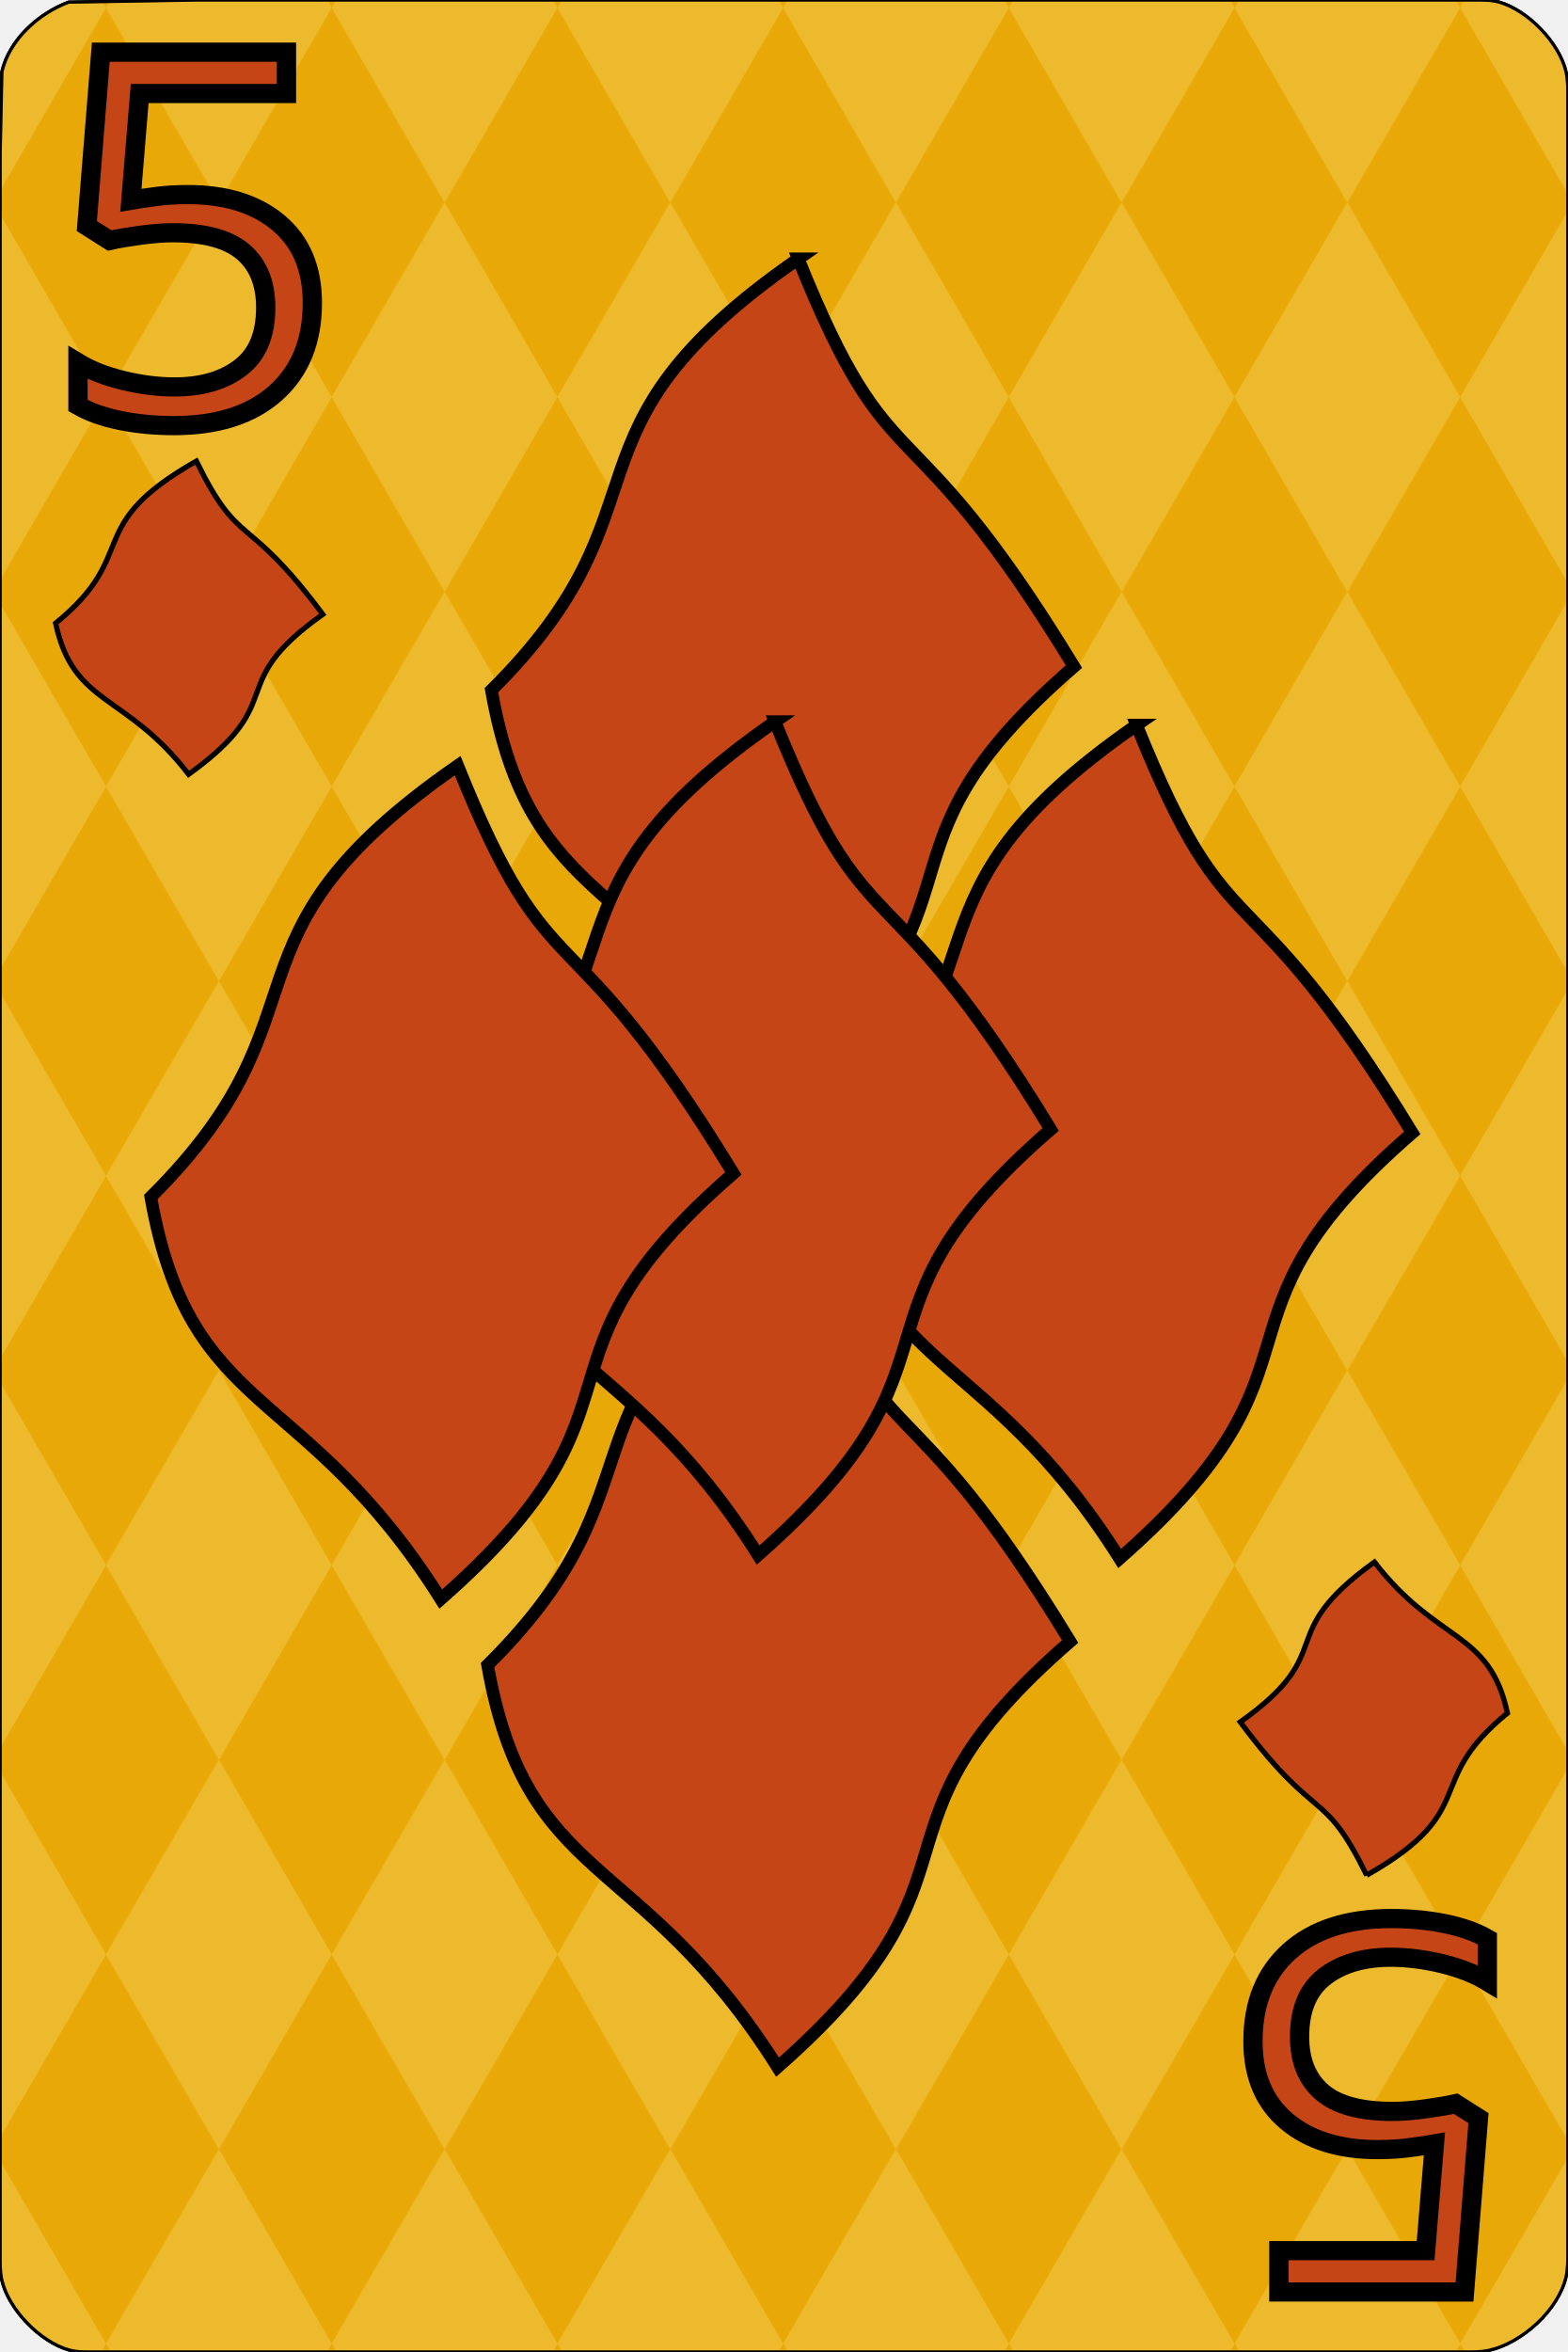
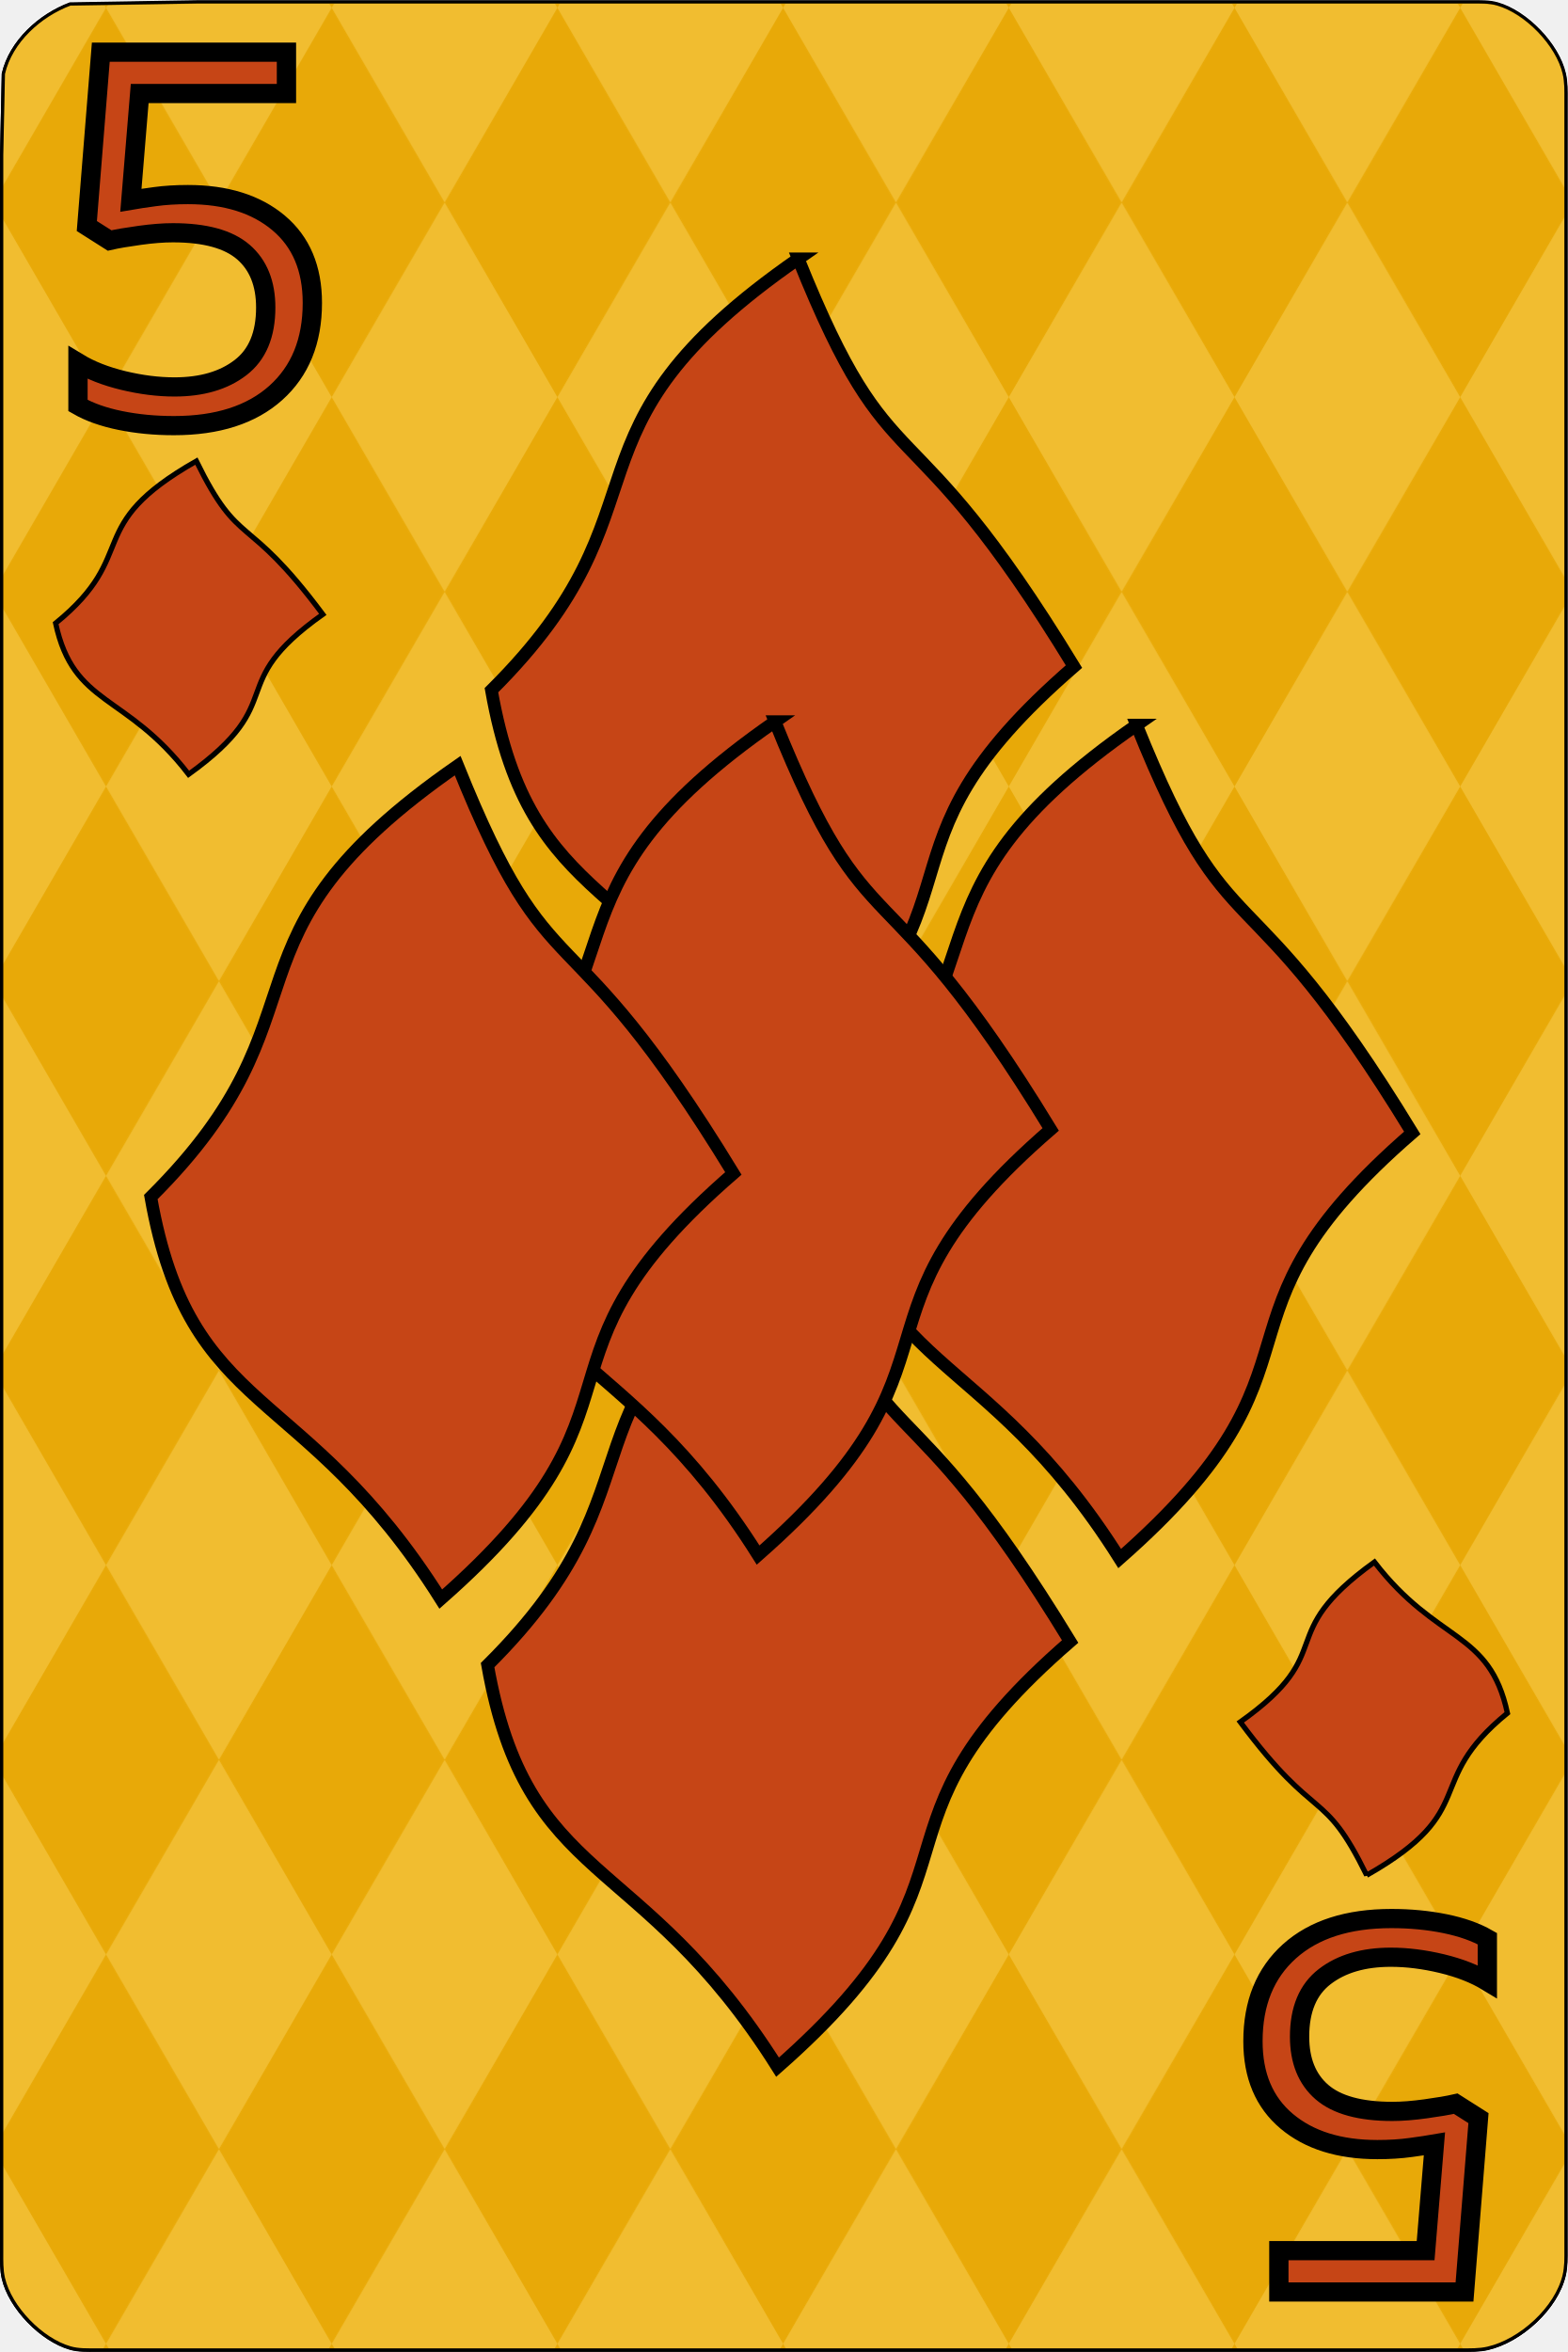
<svg xmlns="http://www.w3.org/2000/svg" xmlns:xlink="http://www.w3.org/1999/xlink" width="1.6in" height="2.4in" viewBox="0 0 480 720" version="1.1" id="svg1">
  <defs id="defs1">
    <pattern xlink:href="#tiles-1" id="pattern10" patternTransform="matrix(4.6,0,0,4.6,76.21846,373.7371)" x="-2" y="-3" preserveAspectRatio="none" />
    <pattern patternUnits="userSpaceOnUse" width="15.022" height="25.909" patternTransform="translate(76.21846,373.7371)" style="fill:#d0972d" id="tiles-1">
      <path id="path5144" style="opacity:1;stroke-width:4.856;stroke-linecap:square;paint-order:stroke markers fill;stop-color:#000000" d="M 7.511,0 15.022,12.954 7.511,25.909 0,12.954 Z" />
    </pattern>
    <linearGradient id="swatch8">
      <stop style="stop-color:#e6e6e6;stop-opacity:1;" offset="0" id="stop9" />
    </linearGradient>
  </defs>
-   <path id="Auswahl #4" fill="none" stroke="#000000" stroke-width="1" d="M 21,0.64 C 21,0.64 60,0 60,0 c 0,0 76,0 76,0 0,0 240,0 240,0 0,0 75,0 75,0 2.66,0 5.42,-0.11 8,0.64 8.79,2.52 18.41,12.4 20.47,21.36 0.61,2.62 0.53,5.33 0.53,8 0,0 0,530 0,530 0,0 0,129 0,129 0,2.67 0.08,5.38 -0.53,8 -2.35,10.19 -13.4,20.16 -23.47,22.47 -2.62,0.61 -5.33,0.53 -8,0.53 0,0 -344,0 -344,0 0,0 -75,0 -75,0 -2.66,0 -5.42,0.11 -8,-0.64 C 12.21,716.84 2.59,706.96 0.53,698 -0.08,695.38 0,692.67 0,690 0,690 0,167 0,167 0,167 0,47 0,47 0,47 0.53,22 0.53,22 2.81,12.1 11.8,4.08 21,0.64 Z" style="fill:url(#pattern10);fill-opacity:1;stroke-width:0.9;stroke-linecap:butt;stroke-dasharray:none" />
-   <path id="Auswahl #4-6" fill="none" stroke="#000000" stroke-width="1" d="m 21.04,0.645 c 0,0 39,-0.64 39,-0.64 0,0 76,0 76,0 0,0 240,0 240,0 0,0 75,0 75,0 2.66,0 5.42,-0.11 8,0.64 8.79,2.52 18.41,12.4 20.47,21.36 0.61,2.62 0.53,5.33 0.53,8 0,0 0,530 0,530 0,0 0,129 0,129 0,2.67 0.08,5.38 -0.53,8 -2.35,10.19 -13.4,20.16 -23.47,22.47 -2.62,0.61 -5.33,0.53 -8,0.53 0,0 -344,0 -344,0 0,0 -75,0 -75,0 -2.66,0 -5.42,0.11 -8,-0.64 -8.79,-2.52 -18.41,-12.4 -20.47,-21.36 -0.61,-2.62 -0.53,-5.33 -0.53,-8 0,0 0,-523 0,-523 0,0 0,-120 0,-120 0,0 0.53,-25 0.53,-25 2.28,-9.9 11.27,-17.92 20.47,-21.36 z" style="fill:#edae00;fill-opacity:0.812" />
+   <g id="g2" transform="translate(0.0071402,0.00565841)">
+     <path id="path1" fill="none" stroke="#000000" stroke-width="1" d="M 21,0.64 C 21,0.64 60,0 60,0 c 0,0 76,0 76,0 0,0 240,0 240,0 0,0 75,0 75,0 2.66,0 5.42,-0.11 8,0.64 8.79,2.52 18.41,12.4 20.47,21.36 0.61,2.62 0.53,5.33 0.53,8 0,0 0,530 0,530 0,0 0,129 0,129 0,2.67 0.08,5.38 -0.53,8 -2.35,10.19 -13.4,20.16 -23.47,22.47 -2.62,0.61 -5.33,0.53 -8,0.53 0,0 -344,0 -344,0 0,0 -75,0 -75,0 -2.66,0 -5.42,0.11 -8,-0.64 C 12.21,716.84 2.59,706.96 0.53,698 -0.08,695.38 0,692.67 0,690 0,690 0,167 0,167 0,167 0,47 0,47 0,47 0.53,22 0.53,22 2.81,12.1 11.8,4.08 21,0.64 Z" style="display:inline;fill:#ffffff;fill-opacity:1;stroke:none;stroke-width:0.9;stroke-linecap:butt;stroke-dasharray:none" />
+     <path id="Auswahl #4" fill="none" stroke="#000000" stroke-width="1" d="m 21.41,1.329 c 0,0 38.918,-0.639 38.918,-0.639 0,0 75.841,0 75.841,0 0,0 239.497,0 239.497,0 0,0 74.843,0 74.843,0 2.654,0 5.409,-0.11 7.983,0.639 8.772,2.516 18.371,12.38 20.427,21.325 0.609,2.616 0.529,5.321 0.529,7.987 0,0 0,529.134 0,529.134 0,0 0,128.789 0,128.789 0,2.666 0.08,5.371 -0.529,7.987 -2.345,10.173 -13.372,20.127 -23.421,22.433 -2.615,0.609 -5.319,0.529 -7.983,0.529 0,0 -343.279,0 -343.279,0 0,0 -74.843,0 -74.843,0 -2.654,0 -5.409,0.11 -7.983,-0.639 -8.772,-2.516 -18.371,-12.38 -20.427,-21.325 -0.609,-2.616 -0.529,-5.321 -0.529,-7.987 0,0 0,-522.145 0,-522.145 0,0 0,-119.804 0,-119.804 0,0 0.529,-24.959 0.529,-24.959 C 3.258,12.77 12.229,4.763 21.41,1.329 Z" style="display:inline;fill:url(#pattern10);fill-opacity:1;stroke-width:0.898;stroke-linecap:butt;stroke-dasharray:none" />
+     <path id="Auswahl #4-6" fill="none" stroke="#000000" stroke-width="0.998" d="m 21.452,1.195 c 0,0 38.918,-0.639 38.918,-0.639 0,0 75.841,0 75.841,0 0,0 239.496,0 239.496,0 0,0 74.843,0 74.843,0 2.654,0 5.409,-0.11 7.983,0.639 8.772,2.516 18.371,12.38 20.427,21.325 0.609,2.616 0.529,5.321 0.529,7.987 0,0 0,529.127 0,529.127 0,0 0,128.788 0,128.788 0,2.666 0.08,5.371 -0.529,7.987 -2.345,10.173 -13.372,20.127 -23.421,22.433 -2.615,0.609 -5.319,0.529 -7.983,0.529 0,0 -343.278,0 -343.278,0 0,0 -74.843,0 -74.843,0 -2.654,0 -5.409,0.11 -7.983,-0.639 -8.772,-2.516 -18.371,-12.38 -20.427,-21.325 -0.609,-2.616 -0.529,-5.321 -0.529,-7.987 0,0 0,-522.139 0,-522.139 0,0 0,-119.802 0,-119.802 0,0 0.529,-24.959 0.529,-24.959 C 3.3,12.636 12.271,4.629 21.452,1.195 Z" style="display:inline;fill:#edae00;fill-opacity:0.812" />
+   </g>
  <text xml:space="preserve" style="font-style:normal;font-variant:normal;font-weight:normal;font-stretch:normal;font-size:158.333px;font-family:'MV Boli';-inkscape-font-specification:'MV Boli, Normal';font-variant-ligatures:normal;font-variant-caps:normal;font-variant-numeric:normal;font-variant-east-asian:normal;fill:#c64516;fill-opacity:1;stroke:#000000;stroke-width:5.892" x="-464.11" y="-590.513" id="text1-1" transform="scale(-1.002766,-0.9972415)">
    <tspan id="tspan1-1" style="font-style:normal;font-variant:normal;font-weight:normal;font-stretch:normal;font-size:158.333px;font-family:'MV Boli';-inkscape-font-specification:'MV Boli, Normal';font-variant-ligatures:normal;font-variant-caps:normal;font-variant-numeric:normal;font-variant-east-asian:normal;fill:#c64516;fill-opacity:1;stroke-width:5.892" x="-464.11" y="-590.513">5</tspan>
  </text>
  <text xml:space="preserve" style="font-style:normal;font-variant:normal;font-weight:normal;font-stretch:normal;font-size:158.333px;font-family:'MV Boli';-inkscape-font-specification:'MV Boli, Normal';font-variant-ligatures:normal;font-variant-caps:normal;font-variant-numeric:normal;font-variant-east-asian:normal;fill:#c64516;fill-opacity:1;stroke:#000000;stroke-width:5.892" x="13.84" y="129.073" id="text1-1-2" transform="scale(1.002766,0.9972415)">
    <tspan id="tspan1-1-2" style="font-style:normal;font-variant:normal;font-weight:normal;font-stretch:normal;font-size:158.333px;font-family:'MV Boli';-inkscape-font-specification:'MV Boli, Normal';font-variant-ligatures:normal;font-variant-caps:normal;font-variant-numeric:normal;font-variant-east-asian:normal;fill:#c64516;fill-opacity:1;stroke-width:5.892" x="13.84" y="129.073">5</tspan>
  </text>
  <path id="Auswahl #1" fill="none" stroke="#000000" stroke-width="1" d="m 60.12,141.156 c 13.461,27.387 14.953,15.012 38.714,46.911 C 67.902,210.03 89.458,214.194 57.752,237.035 38.459,211.949 22.544,216.304 17.033,190.785 43.345,169.35 24.754,161.263 60.12,141.156 Z" style="fill:#c64516;fill-opacity:1;stroke-width:1.604;stroke-dasharray:none" />
  <path id="Auswahl #1-7" fill="none" stroke="#000000" stroke-width="1" d="m 418.461,574.054 c -13.461,-27.387 -14.953,-15.012 -38.714,-46.911 30.932,-21.964 9.376,-26.127 41.082,-48.969 19.294,25.087 35.208,20.731 40.719,46.25 -26.312,21.435 -7.721,29.522 -43.087,49.629 z" style="fill:#c64516;fill-opacity:1;stroke-width:1.604;stroke-dasharray:none" />
  <path id="Auswahl #1-3" fill="none" stroke="#000000" stroke-width="1" d="m 243.242,377.671 c 29.352,72.877 32.606,39.947 84.417,124.829 -67.448,58.445 -20.444,69.525 -89.579,130.305 -42.07,-66.755 -76.771,-55.165 -88.788,-123.071 57.374,-57.039 16.835,-78.558 93.951,-132.063 z" style="fill:#c64516;fill-opacity:1;stroke-width:3.865;stroke-dasharray:none" />
  <path id="Auswahl #1-3-5" fill="none" stroke="#000000" stroke-width="1" d="m 347.996,221.967 c 29.352,72.877 32.606,39.947 84.417,124.829 -67.448,58.445 -20.444,69.525 -89.579,130.305 -42.07,-66.755 -76.771,-55.165 -88.788,-123.071 57.374,-57.039 16.835,-78.558 93.951,-132.063 z" style="fill:#c64516;fill-opacity:1;stroke-width:3.865;stroke-dasharray:none" />
  <path id="Auswahl #1-3-5-2" fill="none" stroke="#000000" stroke-width="1" d="m 244.415,79.224 c 29.352,72.877 32.606,39.947 84.417,124.829 -67.448,58.445 -20.444,69.525 -89.579,130.305 -42.07,-66.755 -76.771,-55.165 -88.788,-123.071 57.374,-57.039 16.835,-78.558 93.951,-132.063 z" style="fill:#c64516;fill-opacity:1;stroke-width:3.865;stroke-dasharray:none" />
  <path id="Auswahl #1-3-5-2-1" fill="none" stroke="#000000" stroke-width="1" d="m 237.288,220.906 c 29.352,72.877 32.606,39.947 84.417,124.829 -67.448,58.445 -20.444,69.525 -89.579,130.305 -42.07,-66.755 -76.771,-55.165 -88.788,-123.071 57.374,-57.039 16.835,-78.558 93.951,-132.063 z" style="fill:#c64516;fill-opacity:1;stroke-width:3.865;stroke-dasharray:none" />
  <path id="Auswahl #1-3-5-2-8" fill="none" stroke="#000000" stroke-width="1" d="m 140.126,234.381 c 29.352,72.877 32.606,39.947 84.417,124.829 -67.448,58.445 -20.444,69.525 -89.579,130.305 C 92.894,422.759 58.192,434.35 46.175,366.444 103.549,309.404 63.011,287.885 140.126,234.381 Z" style="fill:#c64516;fill-opacity:1;stroke-width:3.865;stroke-dasharray:none" />
</svg>
